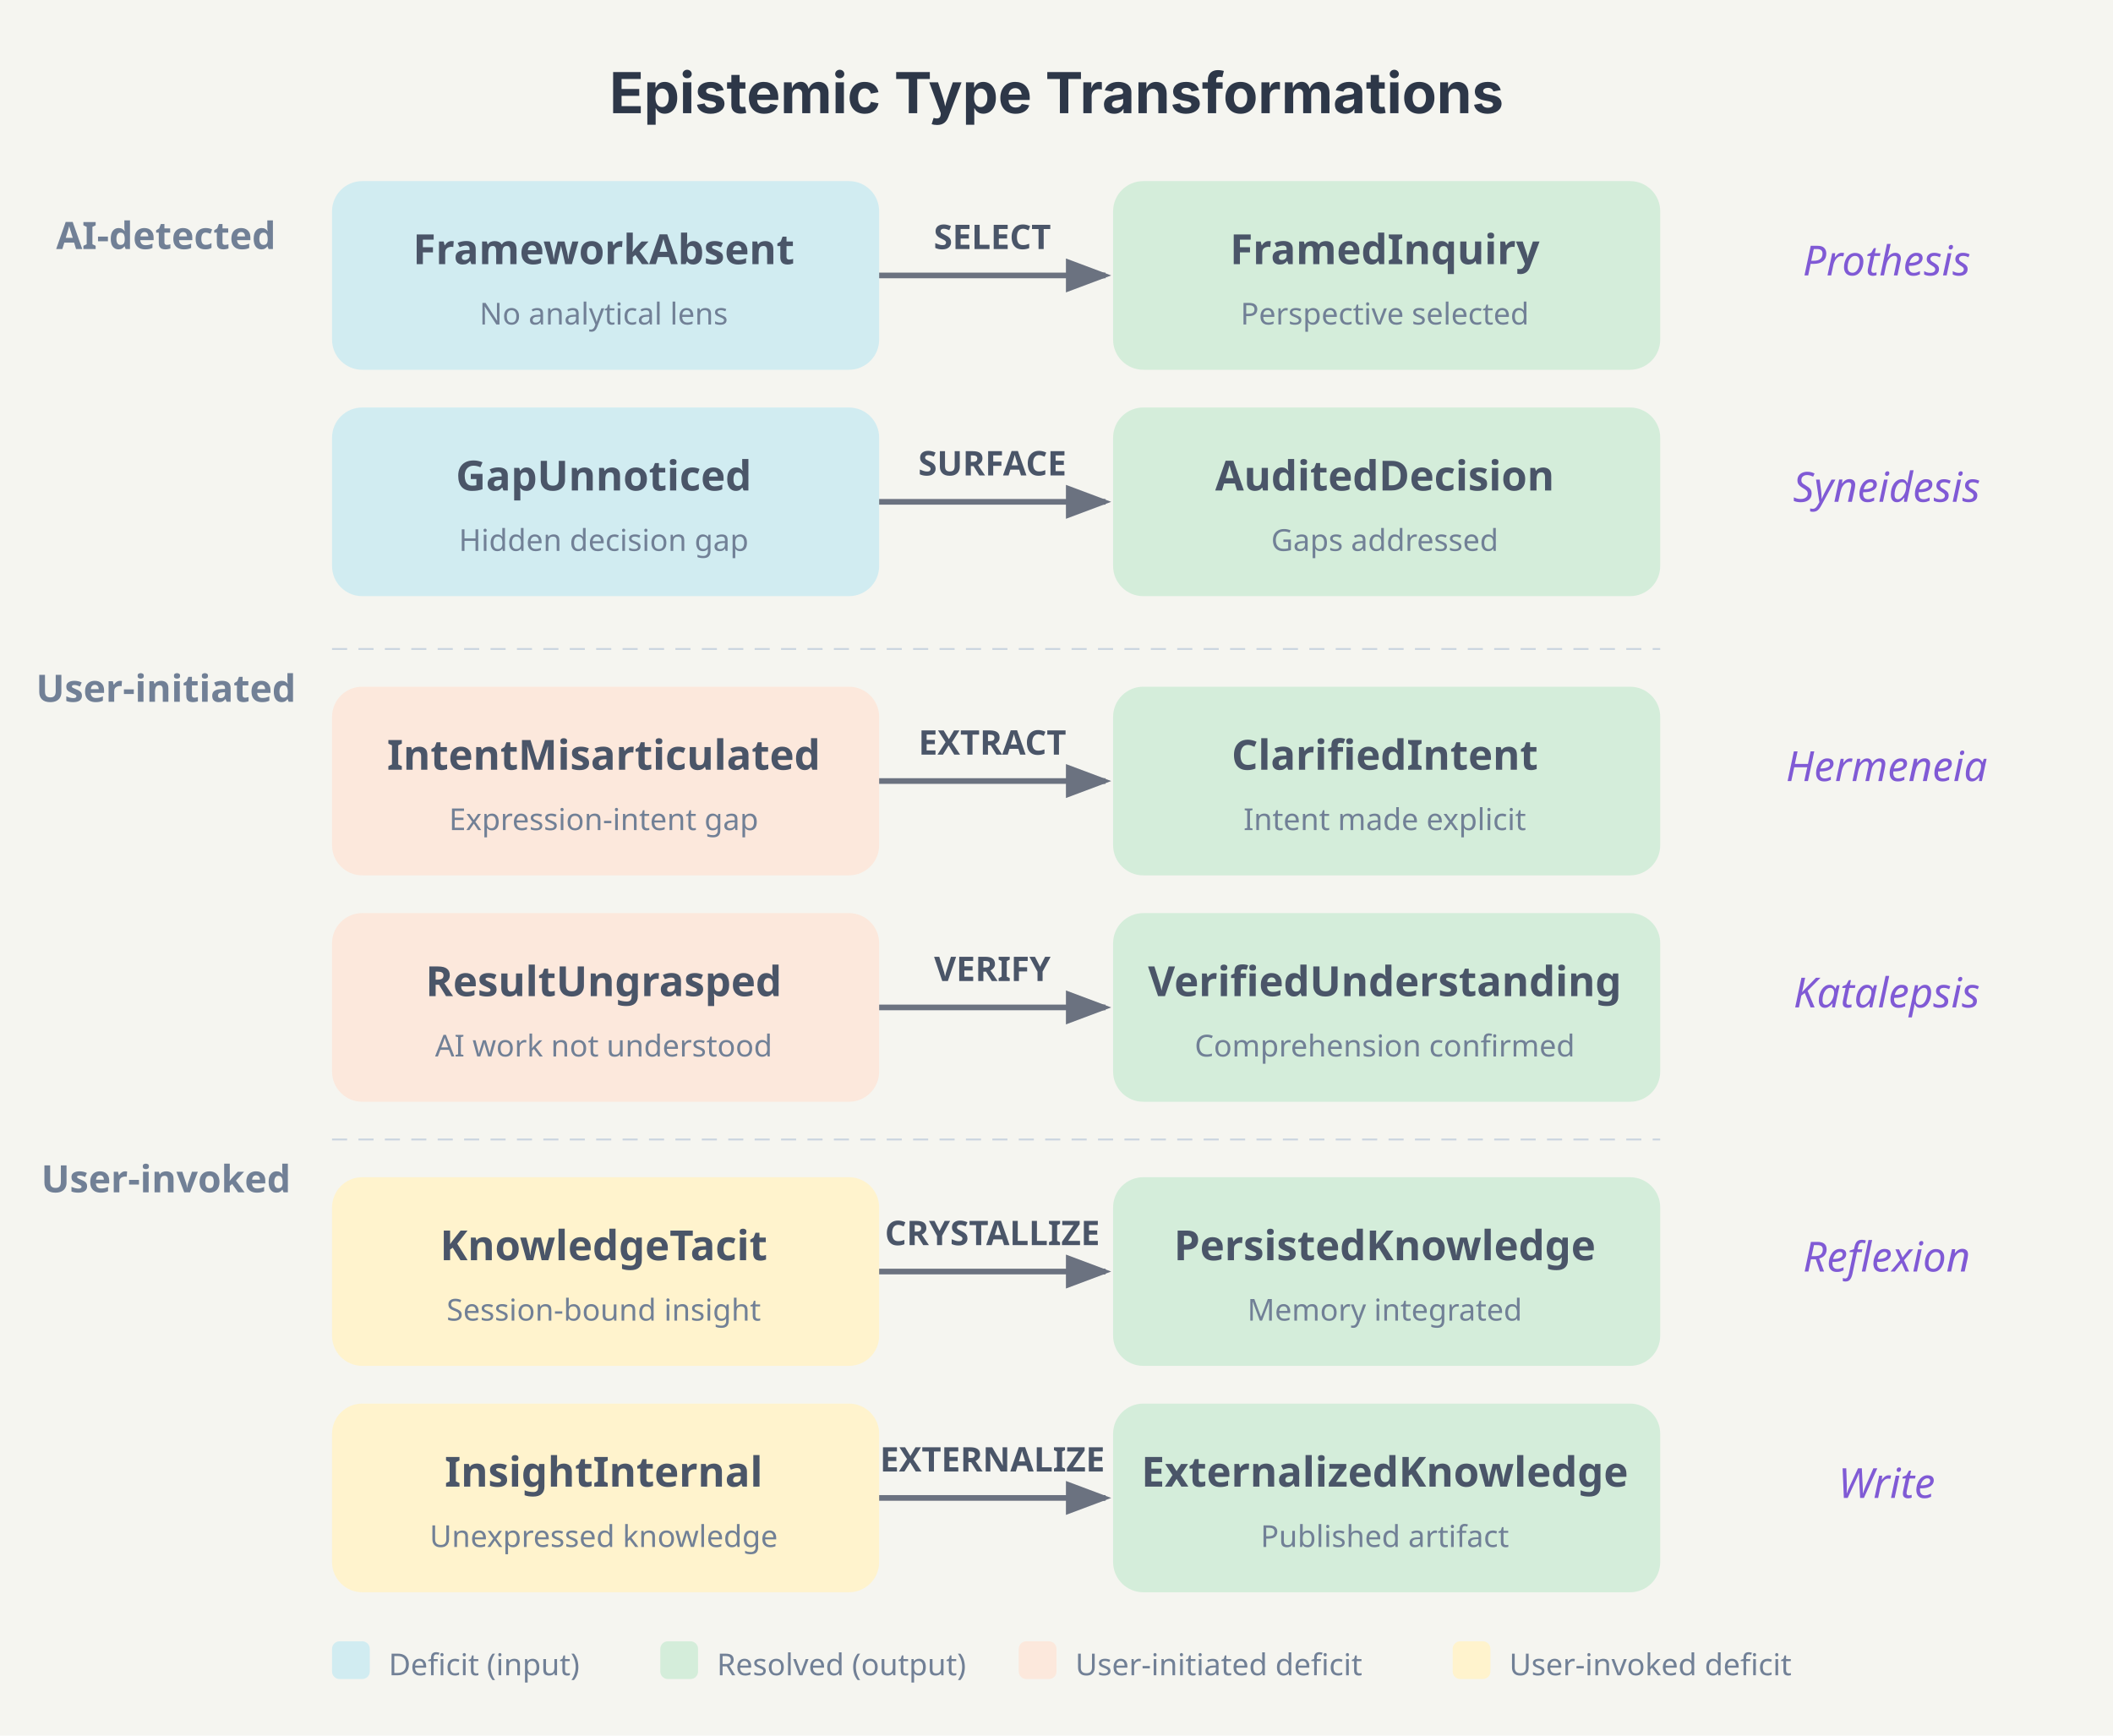
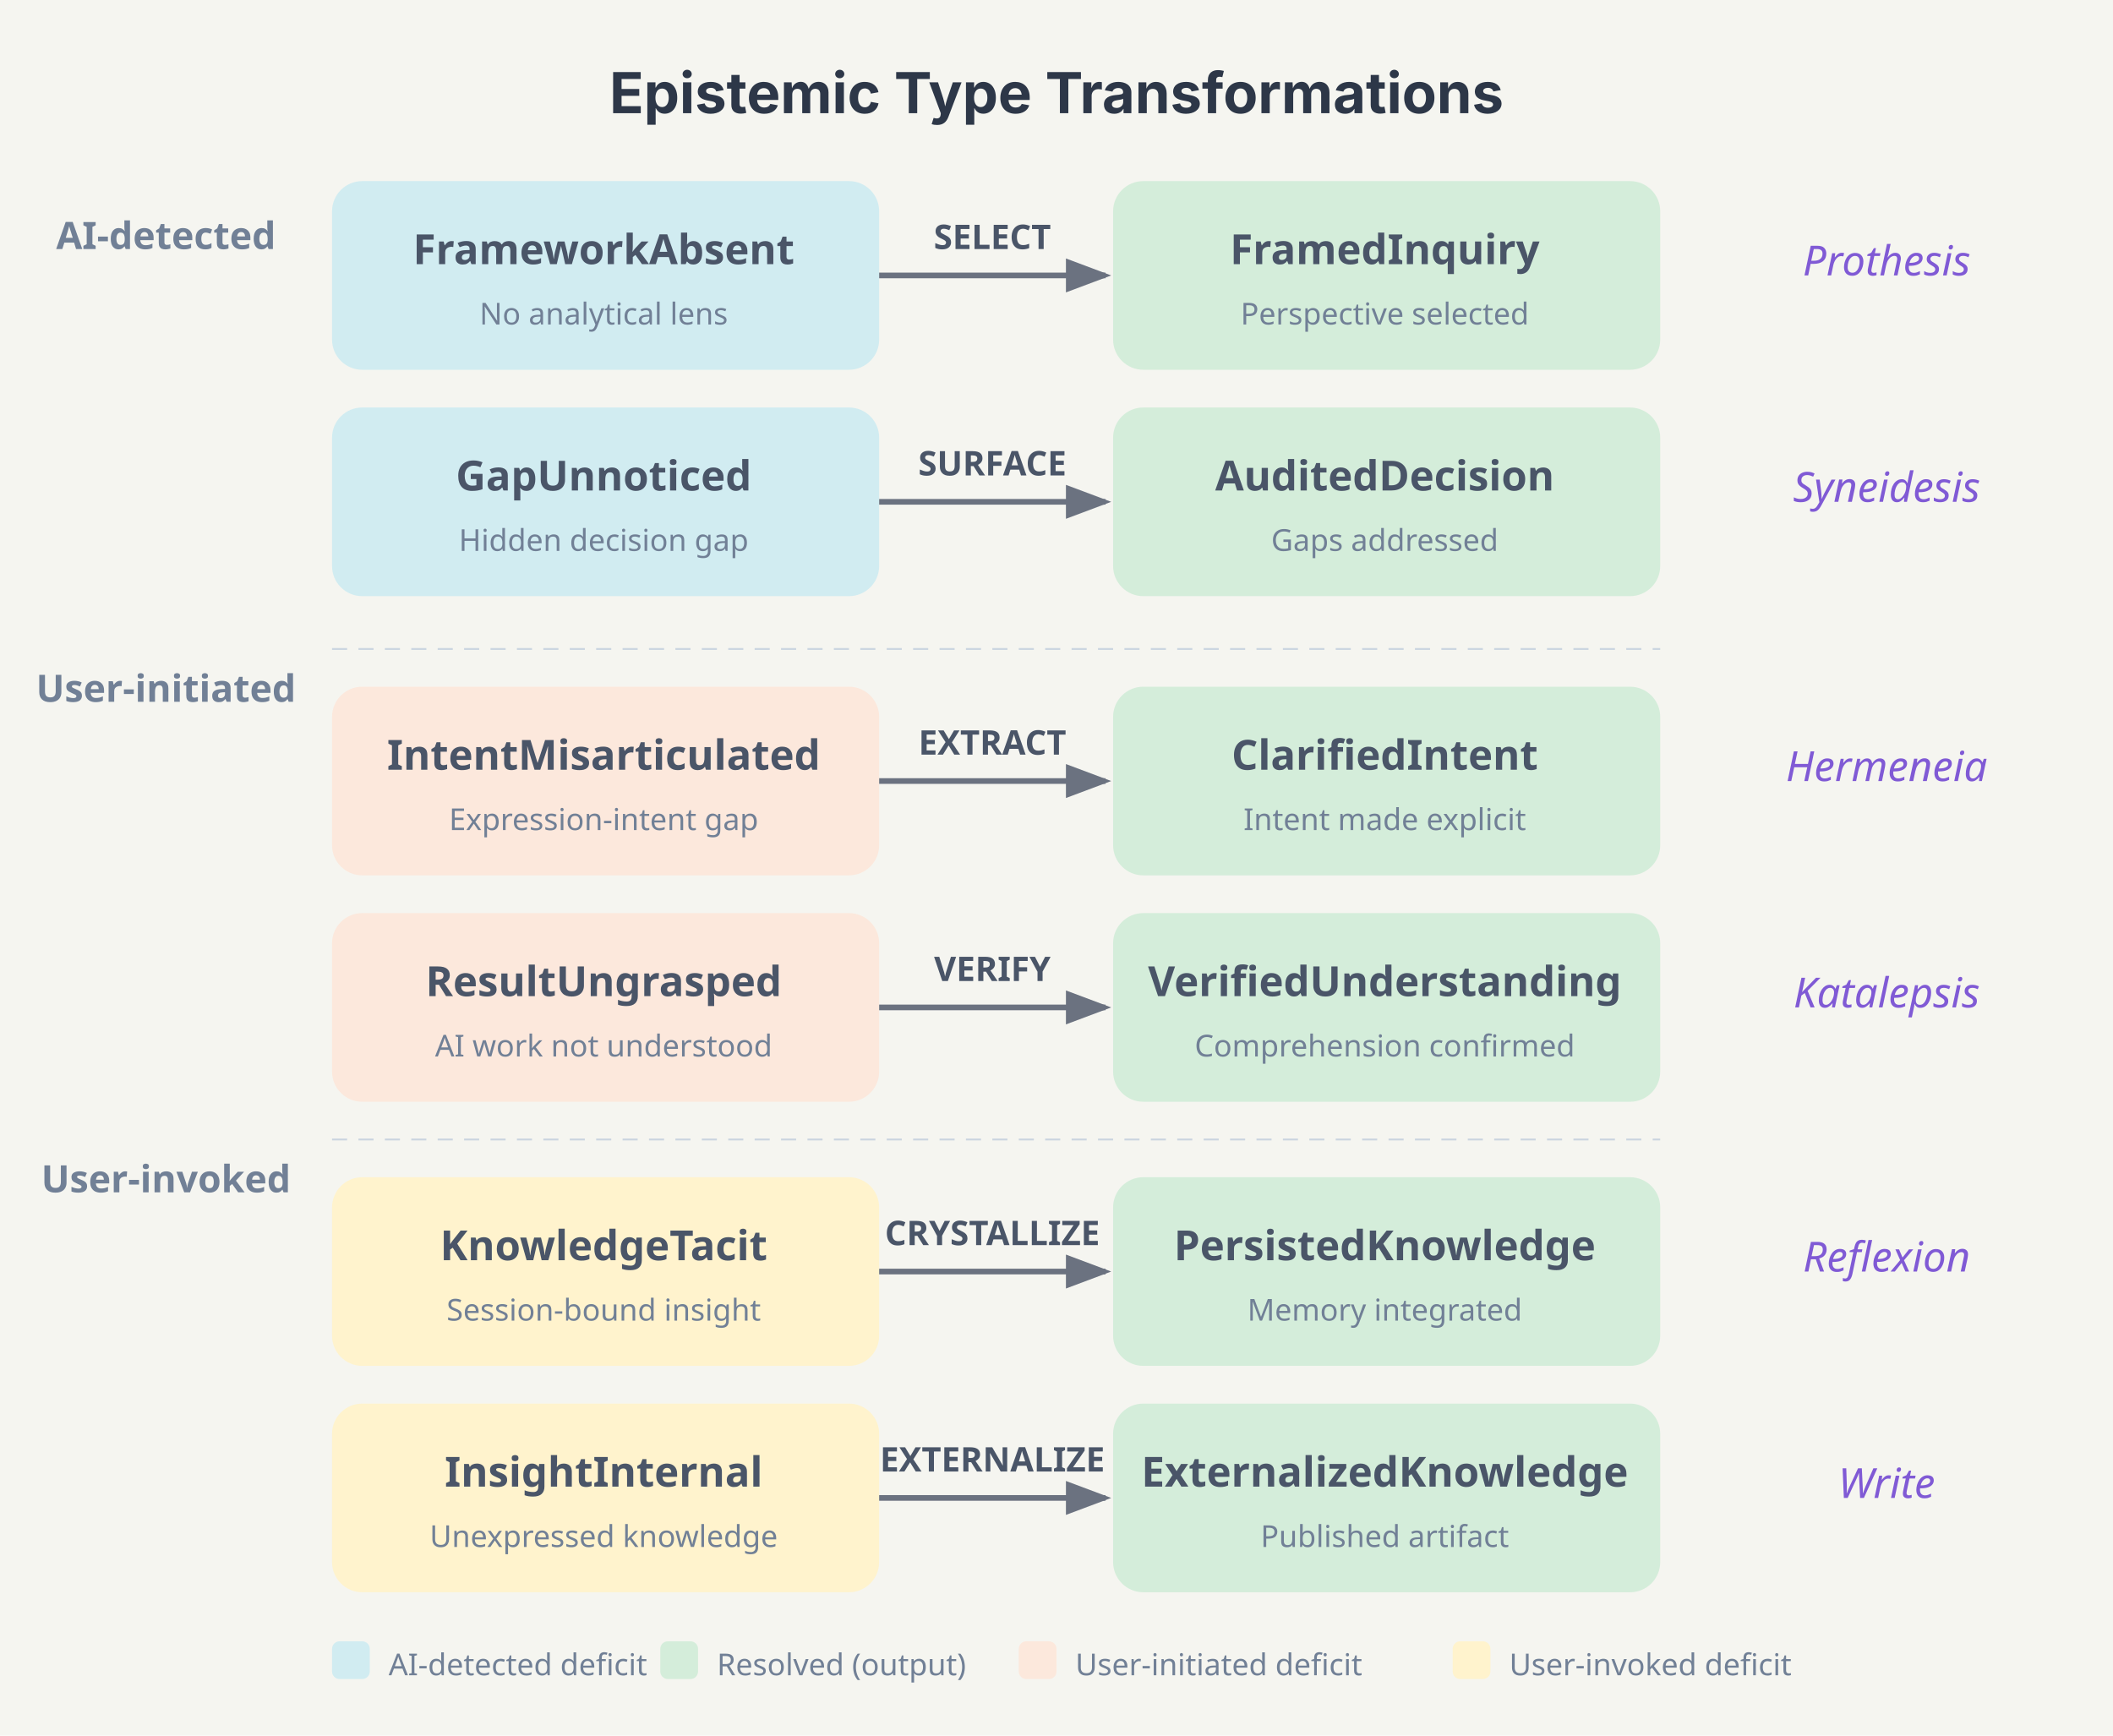
<svg xmlns="http://www.w3.org/2000/svg" viewBox="0 0 560 460">
  <defs>
    <marker id="arrow" markerWidth="8" markerHeight="6" refX="7" refY="3" orient="auto">
      <path d="M 0 0 L 8 3 L 0 6 z" fill="#6b7280" />
    </marker>
  </defs>
  <rect width="560" height="460" fill="#f5f5f0" />
  <text x="280" y="30" text-anchor="middle" font-family="system-ui, -apple-system, sans-serif" font-size="15" font-weight="700" fill="#2d3748">Epistemic Type Transformations</text>
  <text x="44" y="66" text-anchor="middle" font-family="system-ui, sans-serif" font-size="10" font-weight="600" fill="#718096">AI-detected</text>
  <text x="44" y="186" text-anchor="middle" font-family="system-ui, sans-serif" font-size="10" font-weight="600" fill="#718096">User-initiated</text>
  <text x="44" y="316" text-anchor="middle" font-family="system-ui, sans-serif" font-size="10" font-weight="600" fill="#718096">User-invoked</text>
  <rect x="88" y="48" width="145" height="50" rx="8" fill="#d1ecf1" />
  <text x="160" y="70" text-anchor="middle" font-family="system-ui, sans-serif" font-size="11" font-weight="600" fill="#4a5568">FrameworkAbsent</text>
  <text x="160" y="86" text-anchor="middle" font-family="system-ui, sans-serif" font-size="8" fill="#718096">No analytical lens</text>
  <line x1="233" y1="73" x2="293" y2="73" stroke="#6b7280" stroke-width="1.5" marker-end="url(#arrow)" />
  <text x="263" y="66" text-anchor="middle" font-family="system-ui, sans-serif" font-size="9" font-weight="600" fill="#4a5568">SELECT</text>
  <rect x="295" y="48" width="145" height="50" rx="8" fill="#d4edda" />
  <text x="367" y="70" text-anchor="middle" font-family="system-ui, sans-serif" font-size="11" font-weight="600" fill="#4a5568">FramedInquiry</text>
  <text x="367" y="86" text-anchor="middle" font-family="system-ui, sans-serif" font-size="8" fill="#718096">Perspective selected</text>
  <text x="500" y="73" text-anchor="middle" font-family="system-ui, sans-serif" font-size="11" font-style="italic" fill="#805ad5">Prothesis</text>
  <rect x="88" y="108" width="145" height="50" rx="8" fill="#d1ecf1" />
  <text x="160" y="130" text-anchor="middle" font-family="system-ui, sans-serif" font-size="11" font-weight="600" fill="#4a5568">GapUnnoticed</text>
  <text x="160" y="146" text-anchor="middle" font-family="system-ui, sans-serif" font-size="8" fill="#718096">Hidden decision gap</text>
  <line x1="233" y1="133" x2="293" y2="133" stroke="#6b7280" stroke-width="1.5" marker-end="url(#arrow)" />
  <text x="263" y="126" text-anchor="middle" font-family="system-ui, sans-serif" font-size="9" font-weight="600" fill="#4a5568">SURFACE</text>
  <rect x="295" y="108" width="145" height="50" rx="8" fill="#d4edda" />
  <text x="367" y="130" text-anchor="middle" font-family="system-ui, sans-serif" font-size="11" font-weight="600" fill="#4a5568">AuditedDecision</text>
  <text x="367" y="146" text-anchor="middle" font-family="system-ui, sans-serif" font-size="8" fill="#718096">Gaps addressed</text>
  <text x="500" y="133" text-anchor="middle" font-family="system-ui, sans-serif" font-size="11" font-style="italic" fill="#805ad5">Syneidesis</text>
  <line x1="88" y1="172" x2="440" y2="172" stroke="#cbd5e0" stroke-width="0.5" stroke-dasharray="4,3" />
  <rect x="88" y="182" width="145" height="50" rx="8" fill="#fce8dc" />
  <text x="160" y="204" text-anchor="middle" font-family="system-ui, sans-serif" font-size="11" font-weight="600" fill="#4a5568">IntentMisarticulated</text>
  <text x="160" y="220" text-anchor="middle" font-family="system-ui, sans-serif" font-size="8" fill="#718096">Expression-intent gap</text>
  <line x1="233" y1="207" x2="293" y2="207" stroke="#6b7280" stroke-width="1.5" marker-end="url(#arrow)" />
  <text x="263" y="200" text-anchor="middle" font-family="system-ui, sans-serif" font-size="9" font-weight="600" fill="#4a5568">EXTRACT</text>
  <rect x="295" y="182" width="145" height="50" rx="8" fill="#d4edda" />
  <text x="367" y="204" text-anchor="middle" font-family="system-ui, sans-serif" font-size="11" font-weight="600" fill="#4a5568">ClarifiedIntent</text>
  <text x="367" y="220" text-anchor="middle" font-family="system-ui, sans-serif" font-size="8" fill="#718096">Intent made explicit</text>
  <text x="500" y="207" text-anchor="middle" font-family="system-ui, sans-serif" font-size="11" font-style="italic" fill="#805ad5">Hermeneia</text>
  <rect x="88" y="242" width="145" height="50" rx="8" fill="#fce8dc" />
  <text x="160" y="264" text-anchor="middle" font-family="system-ui, sans-serif" font-size="11" font-weight="600" fill="#4a5568">ResultUngrasped</text>
  <text x="160" y="280" text-anchor="middle" font-family="system-ui, sans-serif" font-size="8" fill="#718096">AI work not understood</text>
  <line x1="233" y1="267" x2="293" y2="267" stroke="#6b7280" stroke-width="1.5" marker-end="url(#arrow)" />
  <text x="263" y="260" text-anchor="middle" font-family="system-ui, sans-serif" font-size="9" font-weight="600" fill="#4a5568">VERIFY</text>
  <rect x="295" y="242" width="145" height="50" rx="8" fill="#d4edda" />
  <text x="367" y="264" text-anchor="middle" font-family="system-ui, sans-serif" font-size="11" font-weight="600" fill="#4a5568">VerifiedUnderstanding</text>
  <text x="367" y="280" text-anchor="middle" font-family="system-ui, sans-serif" font-size="8" fill="#718096">Comprehension confirmed</text>
  <text x="500" y="267" text-anchor="middle" font-family="system-ui, sans-serif" font-size="11" font-style="italic" fill="#805ad5">Katalepsis</text>
  <line x1="88" y1="302" x2="440" y2="302" stroke="#cbd5e0" stroke-width="0.5" stroke-dasharray="4,3" />
  <rect x="88" y="312" width="145" height="50" rx="8" fill="#fff3cd" />
  <text x="160" y="334" text-anchor="middle" font-family="system-ui, sans-serif" font-size="11" font-weight="600" fill="#4a5568">KnowledgeTacit</text>
  <text x="160" y="350" text-anchor="middle" font-family="system-ui, sans-serif" font-size="8" fill="#718096">Session-bound insight</text>
  <line x1="233" y1="337" x2="293" y2="337" stroke="#6b7280" stroke-width="1.5" marker-end="url(#arrow)" />
  <text x="263" y="330" text-anchor="middle" font-family="system-ui, sans-serif" font-size="9" font-weight="600" fill="#4a5568">CRYSTALLIZE</text>
  <rect x="295" y="312" width="145" height="50" rx="8" fill="#d4edda" />
  <text x="367" y="334" text-anchor="middle" font-family="system-ui, sans-serif" font-size="11" font-weight="600" fill="#4a5568">PersistedKnowledge</text>
  <text x="367" y="350" text-anchor="middle" font-family="system-ui, sans-serif" font-size="8" fill="#718096">Memory integrated</text>
  <text x="500" y="337" text-anchor="middle" font-family="system-ui, sans-serif" font-size="11" font-style="italic" fill="#805ad5">Reflexion</text>
  <rect x="88" y="372" width="145" height="50" rx="8" fill="#fff3cd" />
  <text x="160" y="394" text-anchor="middle" font-family="system-ui, sans-serif" font-size="11" font-weight="600" fill="#4a5568">InsightInternal</text>
  <text x="160" y="410" text-anchor="middle" font-family="system-ui, sans-serif" font-size="8" fill="#718096">Unexpressed knowledge</text>
  <line x1="233" y1="397" x2="293" y2="397" stroke="#6b7280" stroke-width="1.5" marker-end="url(#arrow)" />
  <text x="263" y="390" text-anchor="middle" font-family="system-ui, sans-serif" font-size="9" font-weight="600" fill="#4a5568">EXTERNALIZE</text>
  <rect x="295" y="372" width="145" height="50" rx="8" fill="#d4edda" />
  <text x="367" y="394" text-anchor="middle" font-family="system-ui, sans-serif" font-size="11" font-weight="600" fill="#4a5568">ExternalizedKnowledge</text>
  <text x="367" y="410" text-anchor="middle" font-family="system-ui, sans-serif" font-size="8" fill="#718096">Published artifact</text>
  <text x="500" y="397" text-anchor="middle" font-family="system-ui, sans-serif" font-size="11" font-style="italic" fill="#805ad5">Write</text>
  <rect x="88" y="435" width="10" height="10" rx="2" fill="#d1ecf1" />
-   <text x="103" y="444" font-family="system-ui, sans-serif" font-size="8" fill="#718096">Deficit (input)</text>
+   <text x="103" y="444" font-family="system-ui, sans-serif" font-size="8" fill="#718096">AI-detected deficit</text>
  <rect x="175" y="435" width="10" height="10" rx="2" fill="#d4edda" />
  <text x="190" y="444" font-family="system-ui, sans-serif" font-size="8" fill="#718096">Resolved (output)</text>
  <rect x="270" y="435" width="10" height="10" rx="2" fill="#fce8dc" />
  <text x="285" y="444" font-family="system-ui, sans-serif" font-size="8" fill="#718096">User-initiated deficit</text>
  <rect x="385" y="435" width="10" height="10" rx="2" fill="#fff3cd" />
  <text x="400" y="444" font-family="system-ui, sans-serif" font-size="8" fill="#718096">User-invoked deficit</text>
</svg>
